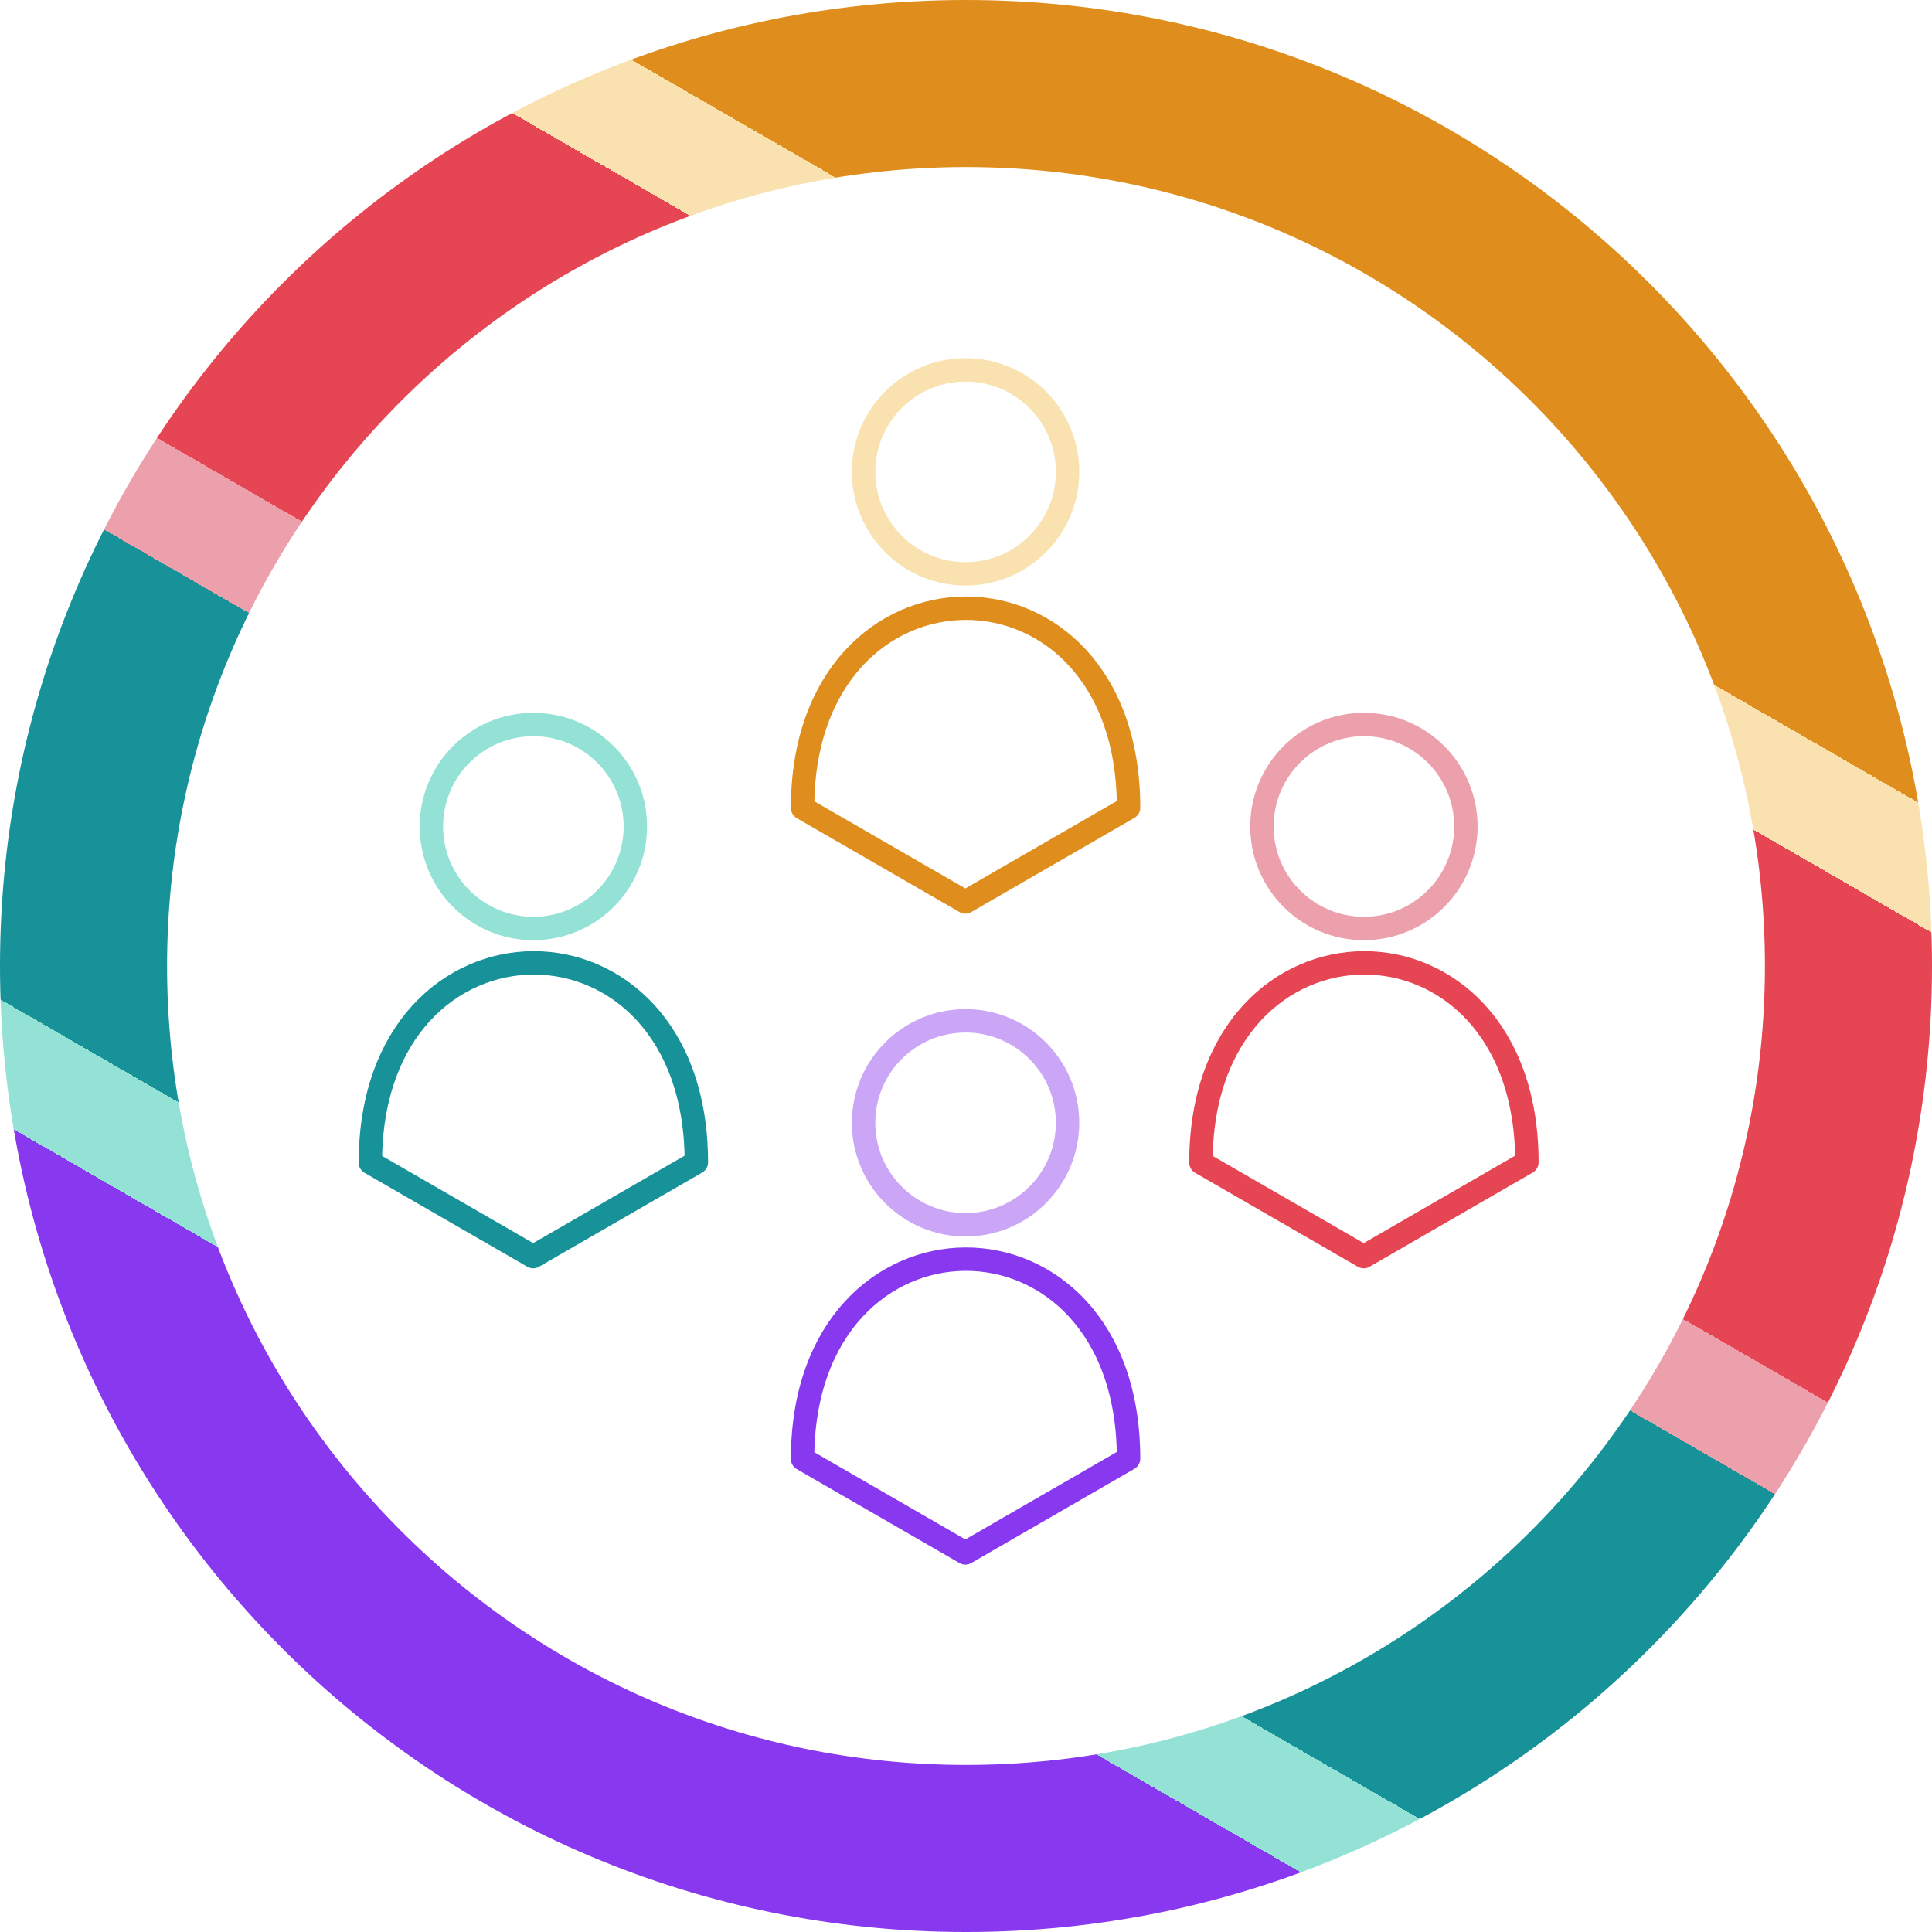
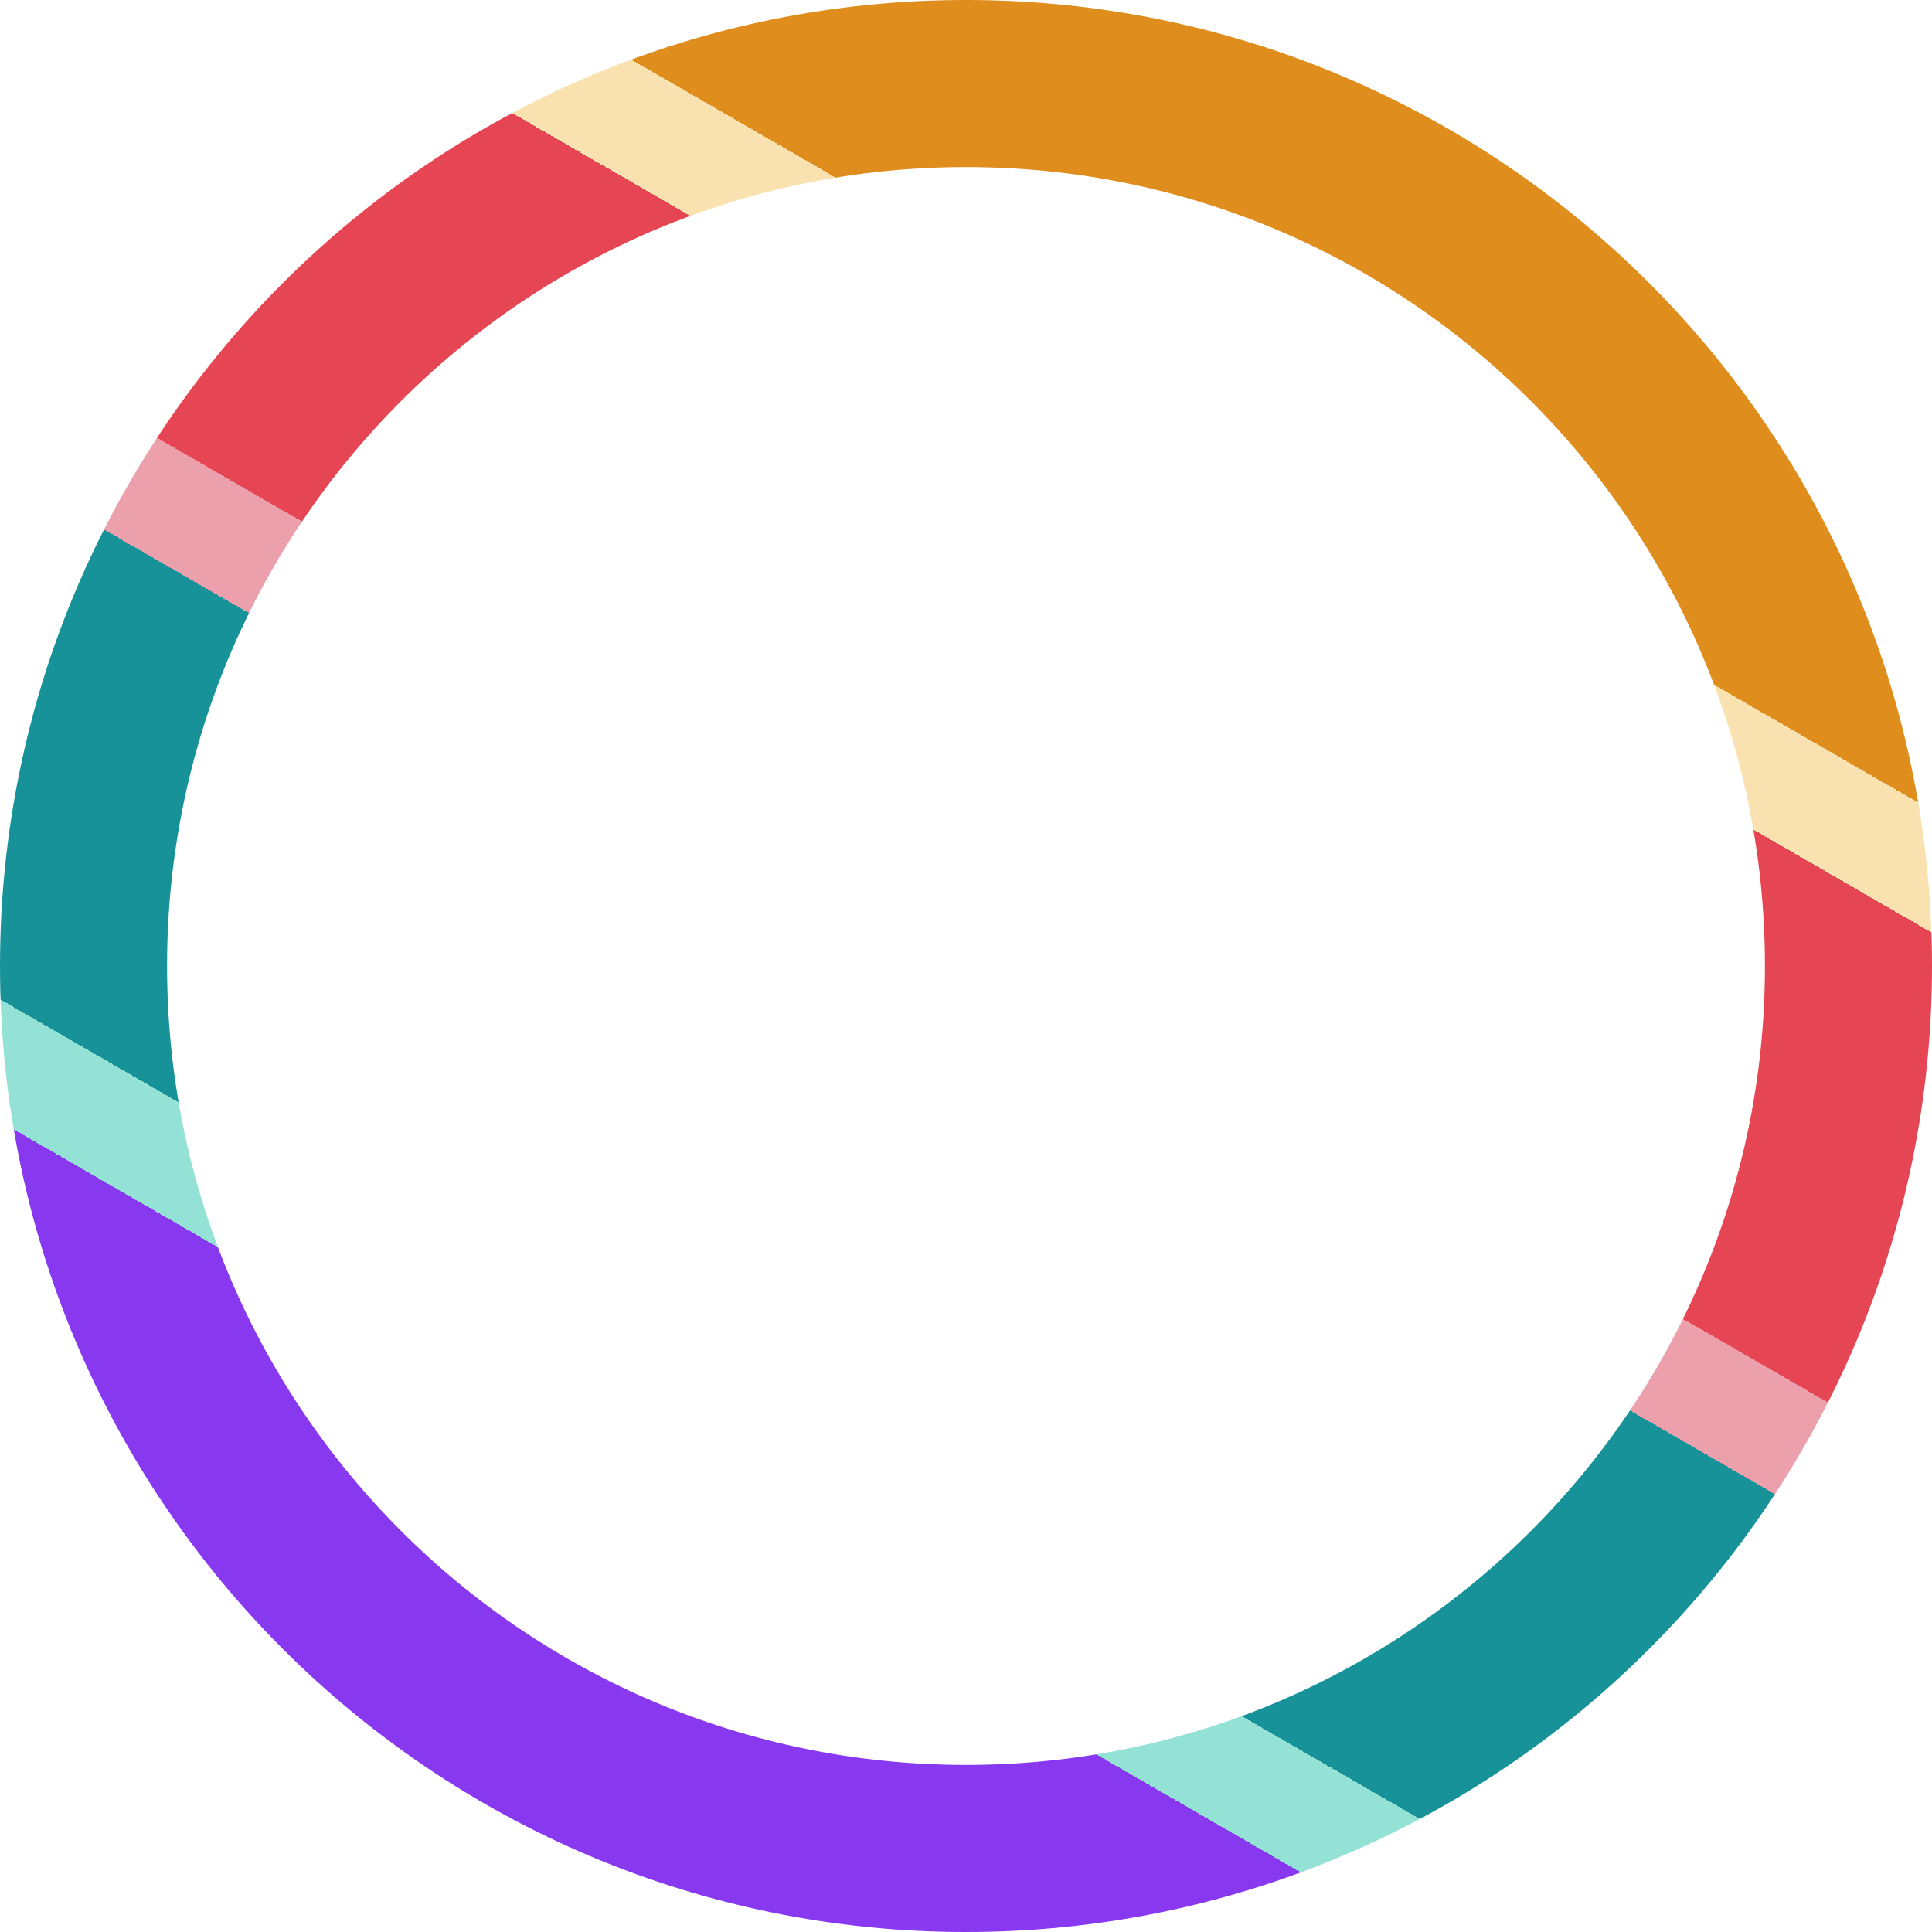
<svg xmlns="http://www.w3.org/2000/svg" xmlns:xlink="http://www.w3.org/1999/xlink" width="28.91mm" height="28.91mm" viewBox="0 0 28.91 28.91" version="1.1" id="svg1">
  <defs id="defs1">
    <linearGradient xlink:href="#linearGradient439" id="linearGradient447" gradientUnits="userSpaceOnUse" gradientTransform="matrix(0.8803235,0,0,0.8803235,51.54894,-91.71854)" x1="-34.637" y1="107.617" x2="-49.637" y2="133.598" />
    <linearGradient id="linearGradient439">
      <stop style="stop-color:#df8e1d;stop-opacity:1;" offset="0" id="stop426" />
      <stop style="stop-color:#df8e1d;stop-opacity:1;" offset="0.15" id="stop427" />
      <stop style="stop-color:#f9e2af;stop-opacity:1;" offset="0.15" id="stop428" />
      <stop style="stop-color:#f9e2af;stop-opacity:1;" offset="0.21" id="stop429" />
      <stop style="stop-color:#e64553;stop-opacity:1;" offset="0.21" id="stop430" />
      <stop style="stop-color:#e64553;stop-opacity:1;" offset="0.47" id="stop431" />
      <stop style="stop-color:#eba0ac;stop-opacity:1;" offset="0.47" id="stop432" />
      <stop style="stop-color:#eba0ac;stop-opacity:1;" offset="0.53" id="stop433" />
      <stop style="stop-color:#179299;stop-opacity:1;" offset="0.53" id="stop434" />
      <stop style="stop-color:#179299;stop-opacity:1;" offset="0.79" id="stop435" />
      <stop style="stop-color:#94e2d5;stop-opacity:1;" offset="0.79" id="stop436" />
      <stop style="stop-color:#94e2d5;stop-opacity:1;" offset="0.85" id="stop437" />
      <stop style="stop-color:#8839ef;stop-opacity:1;" offset="0.85" id="stop438" />
      <stop style="stop-color:#8839ef;stop-opacity:1;" offset="1" id="stop439" />
    </linearGradient>
  </defs>
  <g id="layer1">
-     <g id="g215-9-9-7-1-9-7" transform="translate(68.71453,-222.6706)" style="stroke:#8839ef;stroke-linejoin:round;stroke-opacity:1">
-       <circle style="fill:none;fill-opacity:1;stroke:#cba6f7;stroke-width:0.35;stroke-linejoin:round;stroke-dasharray:none;stroke-opacity:1" id="path140-7-5-1-2-4-1-1-7-4-9-2-6" cx="-54.266" cy="239.472" r="1.526" />
-       <path style="fill:none;fill-opacity:1;stroke:#8839ef;stroke-width:0.35;stroke-linecap:round;stroke-linejoin:round;stroke-dasharray:none;stroke-opacity:1" d="m -51.827,244.498 c 6.11e-4,-3.992 -4.877,-3.971 -4.878,0.004 l 2.436,1.406 z" id="path5-8-3-9-0-5-8-1-6-7-2" />
-     </g>
-     <g id="g215-9-9-7-1-9-5-7" transform="translate(74.67526,-227.1043)" style="stroke:#8839ef;stroke-linejoin:round;stroke-opacity:1">
-       <circle style="fill:none;fill-opacity:1;stroke:#eba0ac;stroke-width:0.35;stroke-linejoin:round;stroke-dasharray:none;stroke-opacity:1" id="path140-7-5-1-2-4-1-1-7-4-9-2-8-1" cx="-54.266" cy="239.472" r="1.526" />
-       <path style="fill:none;fill-opacity:1;stroke:#e64553;stroke-width:0.35;stroke-linecap:round;stroke-linejoin:round;stroke-dasharray:none;stroke-opacity:1" d="m -51.827,244.498 c 6.11e-4,-3.992 -4.877,-3.971 -4.878,0.004 l 2.436,1.406 z" id="path5-8-3-9-0-5-8-1-6-7-5-5" />
-     </g>
    <circle style="fill:none;fill-opacity:1;stroke:url(#linearGradient447);stroke-width:2.5;stroke-dasharray:none" id="path1-6-0-0-4-1-3-1-3-8" cx="14.455" cy="14.455" r="13.205" />
-     <g id="g215-9-9-7-1-9-8-8" transform="translate(68.71453,-232.4112)" style="stroke:#8839ef;stroke-linejoin:round;stroke-opacity:1">
-       <circle style="fill:none;fill-opacity:1;stroke:#f9e2af;stroke-width:0.35;stroke-linejoin:round;stroke-dasharray:none;stroke-opacity:1" id="path140-7-5-1-2-4-1-1-7-4-9-2-2-4" cx="-54.266" cy="239.472" r="1.526" />
-       <path style="fill:none;fill-opacity:1;stroke:#df8e1d;stroke-width:0.35;stroke-linecap:round;stroke-linejoin:round;stroke-dasharray:none;stroke-opacity:1" d="m -51.827,244.498 c 6.11e-4,-3.992 -4.877,-3.971 -4.878,0.004 l 2.436,1.406 z" id="path5-8-3-9-0-5-8-1-6-7-3-5" />
-     </g>
-     <g id="g215-9-9-7-1-9-6-6" transform="translate(62.24711,-227.1043)" style="stroke:#8839ef;stroke-linejoin:round;stroke-opacity:1">
-       <circle style="fill:none;fill-opacity:1;stroke:#94e2d5;stroke-width:0.35;stroke-linejoin:round;stroke-dasharray:none;stroke-opacity:1" id="path140-7-5-1-2-4-1-1-7-4-9-2-9-5" cx="-54.266" cy="239.472" r="1.526" />
-       <path style="fill:none;fill-opacity:1;stroke:#179299;stroke-width:0.35;stroke-linecap:round;stroke-linejoin:round;stroke-dasharray:none;stroke-opacity:1" d="m -51.827,244.498 c 6.11e-4,-3.992 -4.877,-3.971 -4.878,0.004 l 2.436,1.406 z" id="path5-8-3-9-0-5-8-1-6-7-1-6" />
-     </g>
  </g>
</svg>
